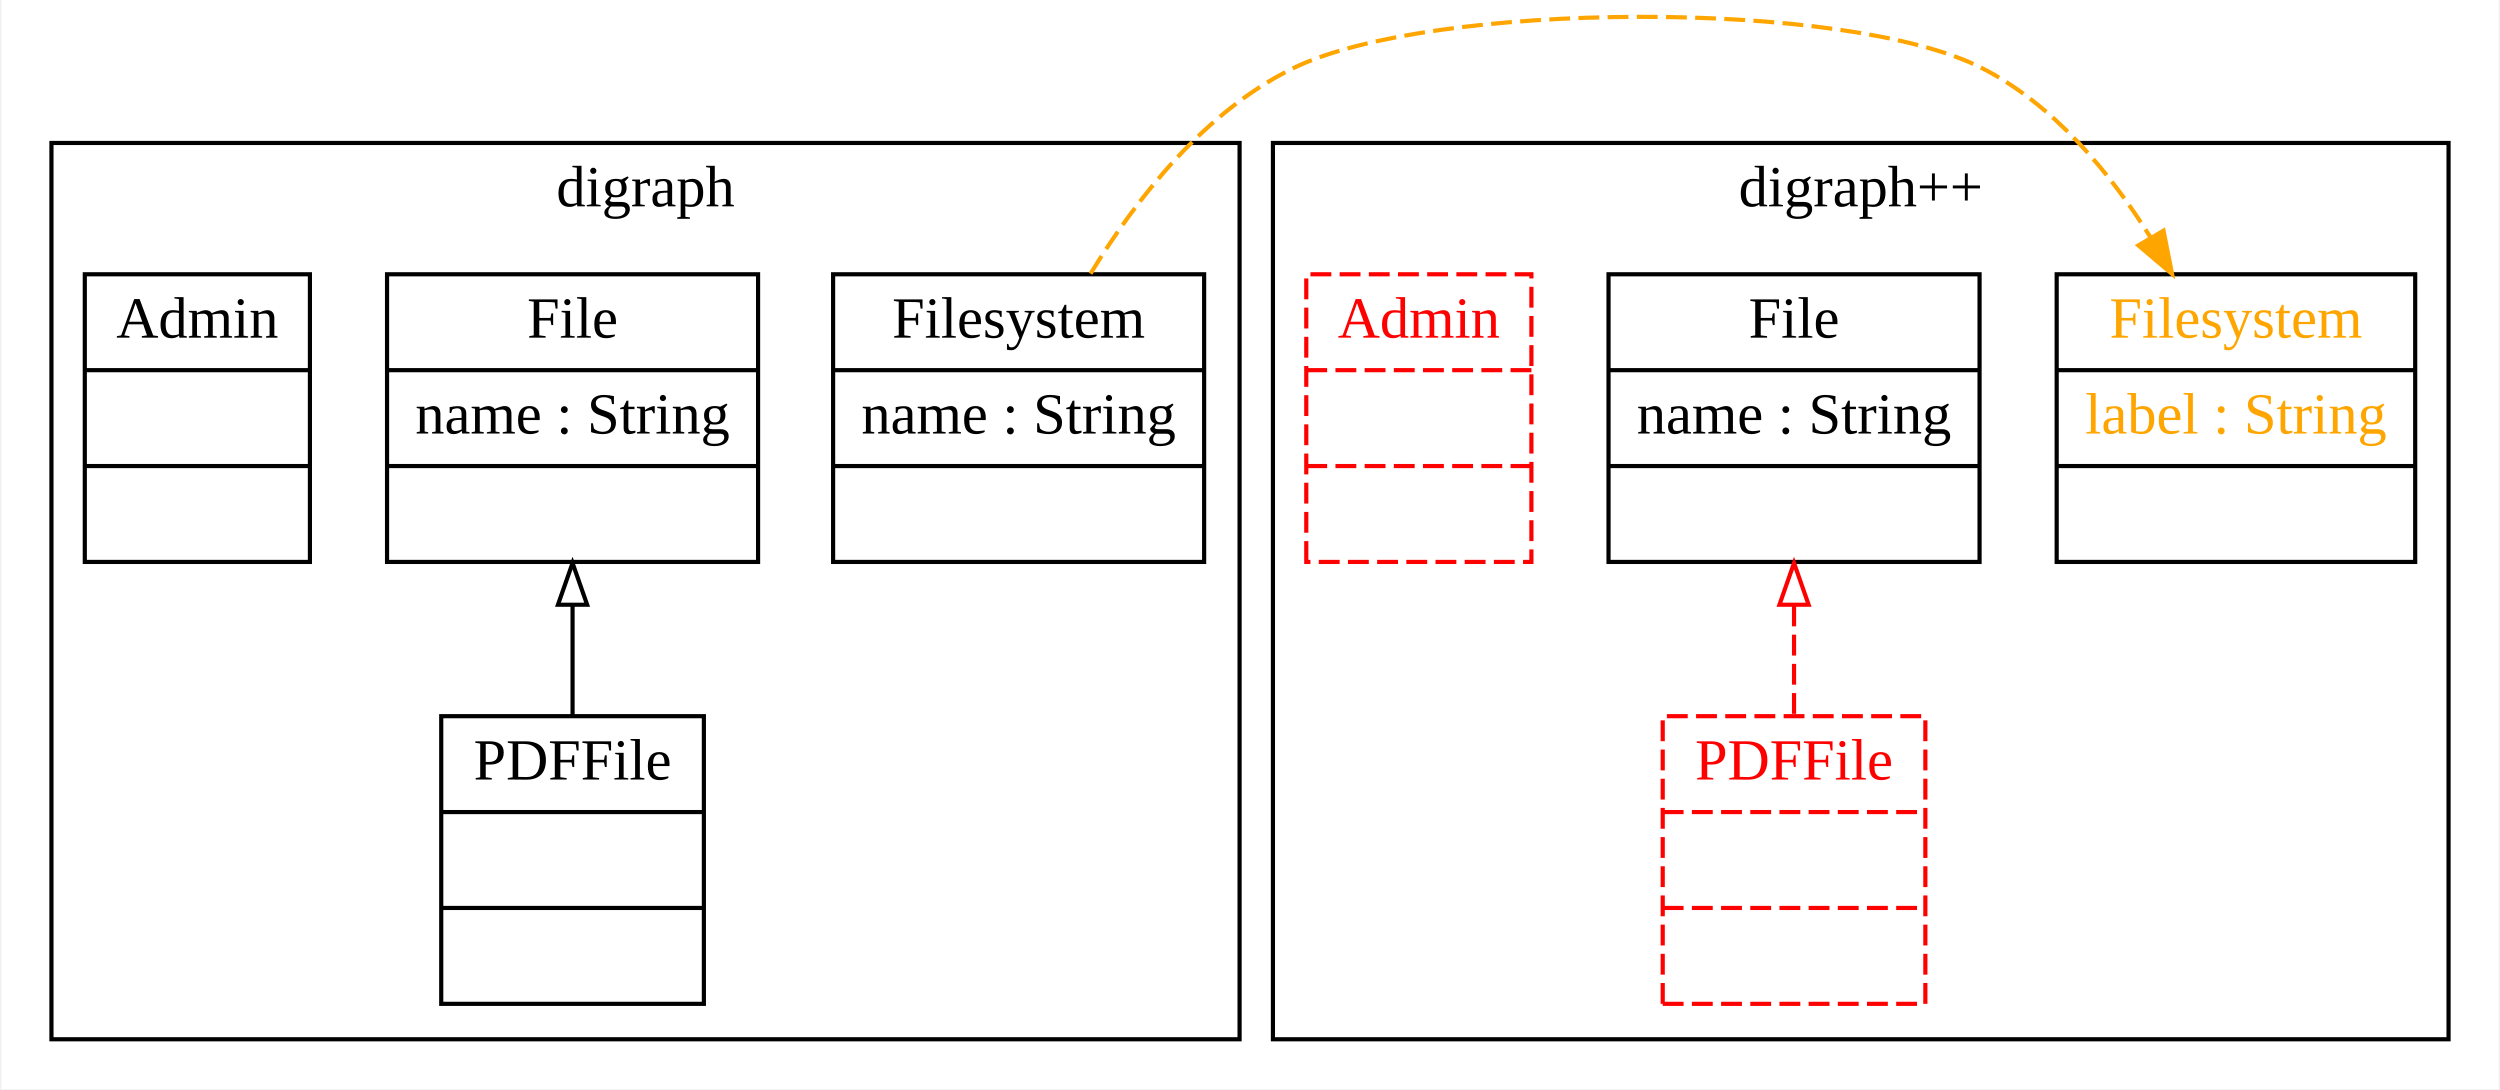
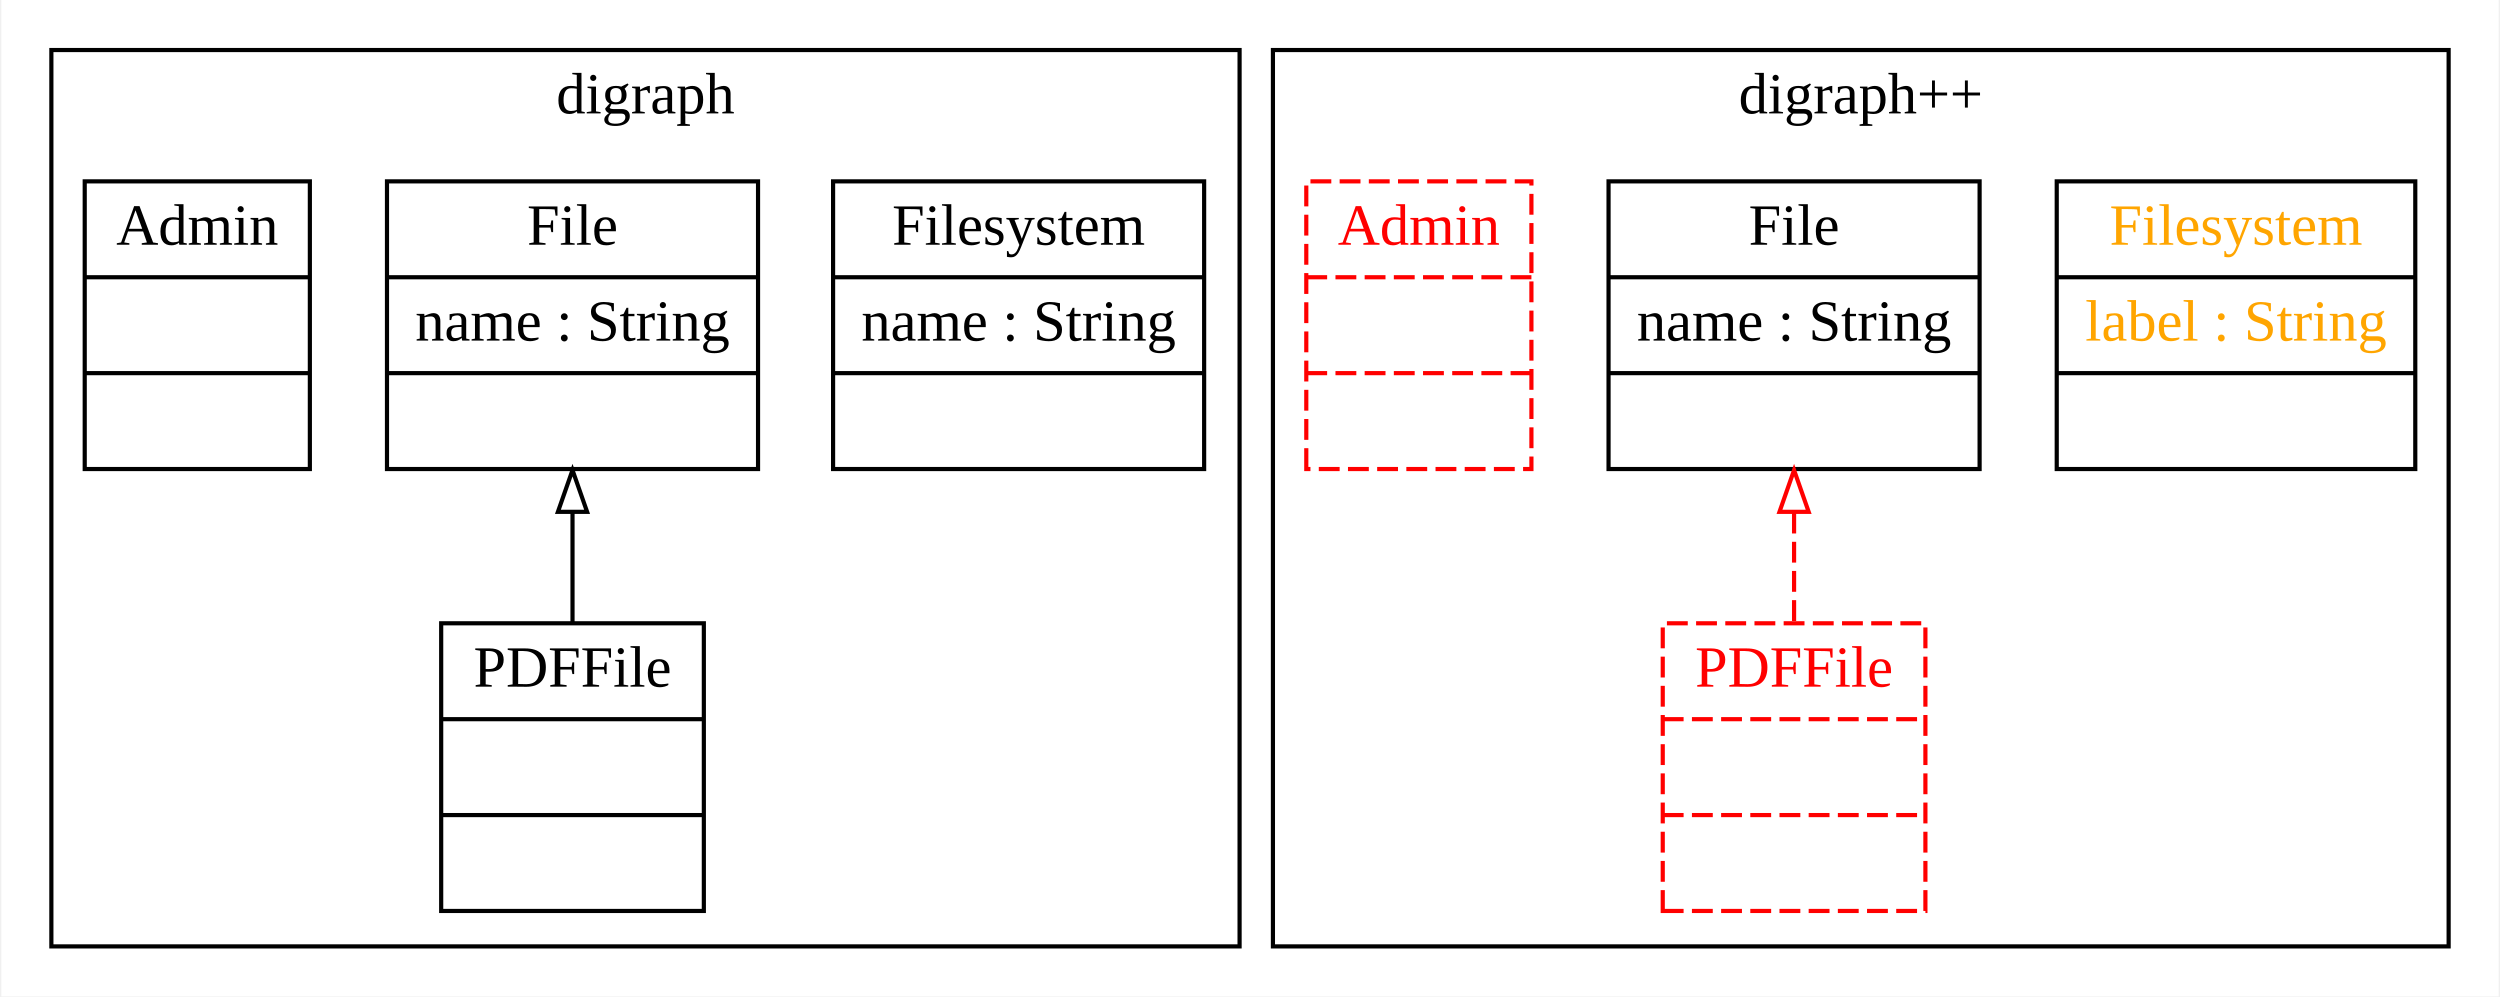
- <svg xmlns="http://www.w3.org/2000/svg" width="700px" height="305px" viewBox="0.00 0.00 599.00 261.29">
-   <g id="graph0" class="graph" transform="scale(1.0 1.0) rotate(0) translate(4 257.293)">
-     <polygon fill="white" stroke="none" points="-4,4 -4,-257.293 595,-257.293 595,4 -4,4" />
-     <g id="clust1" class="cluster">
-       <polygon fill="none" stroke="black" points="8,-8 8,-223 293,-223 293,-8 8,-8" />
-       <text text-anchor="middle" x="150.5" y="-207.8" font-family="Times New Roman,serif" font-size="14.00">digraph</text>
+ <svg xmlns="http://www.w3.org/2000/svg" height="279px" viewBox="0.00 0.00 599.00 239.00" width="700px">
+   <g class="graph" id="graph0" transform="scale(1.0 1.0) rotate(0) translate(4 235)">
+     <polygon fill="white" points="-4,4 -4,-235 595,-235 595,4 -4,4" stroke="none" />
+     <g class="cluster" id="clust1">
+       <polygon fill="none" points="8,-8 8,-223 293,-223 293,-8 8,-8" stroke="black" />
+       <text font-family="Times New Roman,serif" font-size="14.00" text-anchor="middle" x="150.5" y="-207.8">digraph</text>
    </g>
-     <g id="clust2" class="cluster">
-       <polygon fill="none" stroke="black" points="301,-8 301,-223 583,-223 583,-8 301,-8" />
-       <text text-anchor="middle" x="442" y="-207.8" font-family="Times New Roman,serif" font-size="14.00">digraph++</text>
+     <g class="cluster" id="clust2">
+       <polygon fill="none" points="301,-8 301,-223 583,-223 583,-8 301,-8" stroke="black" />
+       <text font-family="Times New Roman,serif" font-size="14.00" text-anchor="middle" x="442" y="-207.8">digraph++</text>
    </g>
-     <g id="node1" class="node">
-       <polygon fill="none" stroke="black" points="195.5,-122.5 195.5,-191.5 284.5,-191.5 284.5,-122.5 195.5,-122.5" />
-       <text text-anchor="middle" x="240" y="-176.3" font-family="Times New Roman,serif" font-size="14.00">Filesystem</text>
-       <polyline fill="none" stroke="black" points="195.5,-168.5 284.5,-168.5 " />
-       <text text-anchor="middle" x="240" y="-153.3" font-family="Times New Roman,serif" font-size="14.00">name : String</text>
-       <polyline fill="none" stroke="black" points="195.5,-145.5 284.5,-145.5 " />
-       <text text-anchor="middle" x="240" y="-130.3" font-family="Times New Roman,serif" font-size="14.00"> </text>
+     <g class="node" id="node1">
+       <polygon fill="none" points="195.5,-122.5 195.5,-191.5 284.5,-191.5 284.5,-122.5 195.5,-122.5" stroke="black" />
+       <text font-family="Times New Roman,serif" font-size="14.00" text-anchor="middle" x="240" y="-176.3">Filesystem</text>
+       <polyline fill="none" points="195.5,-168.5 284.5,-168.5 " stroke="black" />
+       <text font-family="Times New Roman,serif" font-size="14.00" text-anchor="middle" x="240" y="-153.3">name : String</text>
+       <polyline fill="none" points="195.5,-145.5 284.5,-145.5 " stroke="black" />
+       <text font-family="Times New Roman,serif" font-size="14.00" text-anchor="middle" x="240" y="-130.3"> </text>
    </g>
-     <g id="node5" class="node">
-       <polygon fill="none" stroke="black" points="489,-122.5 489,-191.5 575,-191.5 575,-122.5 489,-122.5" />
-       <text text-anchor="middle" x="532" y="-176.3" font-family="Times New Roman,serif" font-size="14.00" fill="orange">Filesystem</text>
-       <polyline fill="none" stroke="black" points="489,-168.5 575,-168.5 " />
-       <text text-anchor="middle" x="532" y="-153.3" font-family="Times New Roman,serif" font-size="14.00" fill="orange">label : String</text>
-       <polyline fill="none" stroke="black" points="489,-145.5 575,-145.5 " />
-       <text text-anchor="middle" x="532" y="-130.3" font-family="Times New Roman,serif" font-size="14.00" fill="orange"> </text>
+     <g class="node" id="node2">
+       <polygon fill="none" points="88.5,-122.5 88.5,-191.5 177.5,-191.5 177.5,-122.5 88.5,-122.5" stroke="black" />
+       <text font-family="Times New Roman,serif" font-size="14.00" text-anchor="middle" x="133" y="-176.3">File</text>
+       <polyline fill="none" points="88.5,-168.5 177.5,-168.5 " stroke="black" />
+       <text font-family="Times New Roman,serif" font-size="14.00" text-anchor="middle" x="133" y="-153.3">name : String</text>
+       <polyline fill="none" points="88.5,-145.5 177.5,-145.5 " stroke="black" />
+       <text font-family="Times New Roman,serif" font-size="14.00" text-anchor="middle" x="133" y="-130.3"> </text>
    </g>
-     <g id="edge3" class="edge">
-       <path fill="none" stroke="orange" stroke-dasharray="5,2" d="M257.249,-191.649C268.407,-209.95 284.816,-230.704 306,-241 338.978,-257.028 438.332,-257.65 471,-241 488.207,-232.23 501.696,-216.085 511.566,-200.274" />
-       <polygon fill="orange" stroke="orange" points="514.63,-201.97 516.677,-191.575 508.594,-198.424 514.63,-201.97" />
+     <g class="node" id="node3">
+       <polygon fill="none" points="101.5,-16.5 101.5,-85.5 164.5,-85.5 164.5,-16.5 101.5,-16.5" stroke="black" />
+       <text font-family="Times New Roman,serif" font-size="14.00" text-anchor="middle" x="133" y="-70.3">PDFFile</text>
+       <polyline fill="none" points="101.5,-62.5 164.5,-62.5 " stroke="black" />
+       <text font-family="Times New Roman,serif" font-size="14.00" text-anchor="middle" x="133" y="-47.3"> </text>
+       <polyline fill="none" points="101.5,-39.5 164.5,-39.5 " stroke="black" />
+       <text font-family="Times New Roman,serif" font-size="14.00" text-anchor="middle" x="133" y="-24.3"> </text>
    </g>
-     <g id="node2" class="node">
-       <polygon fill="none" stroke="black" points="88.5,-122.5 88.5,-191.5 177.5,-191.5 177.5,-122.5 88.5,-122.5" />
-       <text text-anchor="middle" x="133" y="-176.3" font-family="Times New Roman,serif" font-size="14.00">File</text>
-       <polyline fill="none" stroke="black" points="88.5,-168.5 177.5,-168.5 " />
-       <text text-anchor="middle" x="133" y="-153.3" font-family="Times New Roman,serif" font-size="14.00">name : String</text>
-       <polyline fill="none" stroke="black" points="88.5,-145.5 177.5,-145.5 " />
-       <text text-anchor="middle" x="133" y="-130.3" font-family="Times New Roman,serif" font-size="14.00"> </text>
+     <g class="edge" id="edge1">
+       <path d="M133,-112.052C133,-103.199 133,-94.027 133,-85.596" fill="none" stroke="black" />
+       <polygon fill="none" points="129.5,-112.234 133,-122.234 136.5,-112.234 129.5,-112.234" stroke="black" />
    </g>
-     <g id="node3" class="node">
-       <polygon fill="none" stroke="black" points="101.5,-16.5 101.5,-85.5 164.5,-85.5 164.5,-16.5 101.5,-16.5" />
-       <text text-anchor="middle" x="133" y="-70.3" font-family="Times New Roman,serif" font-size="14.00">PDFFile</text>
-       <polyline fill="none" stroke="black" points="101.5,-62.5 164.5,-62.5 " />
-       <text text-anchor="middle" x="133" y="-47.3" font-family="Times New Roman,serif" font-size="14.00"> </text>
-       <polyline fill="none" stroke="black" points="101.5,-39.5 164.5,-39.5 " />
-       <text text-anchor="middle" x="133" y="-24.3" font-family="Times New Roman,serif" font-size="14.00"> </text>
+     <g class="node" id="node4">
+       <polygon fill="none" points="16,-122.5 16,-191.5 70,-191.5 70,-122.5 16,-122.5" stroke="black" />
+       <text font-family="Times New Roman,serif" font-size="14.00" text-anchor="middle" x="43" y="-176.3">Admin</text>
+       <polyline fill="none" points="16,-168.5 70,-168.5 " stroke="black" />
+       <text font-family="Times New Roman,serif" font-size="14.00" text-anchor="middle" x="43" y="-153.3"> </text>
+       <polyline fill="none" points="16,-145.5 70,-145.5 " stroke="black" />
+       <text font-family="Times New Roman,serif" font-size="14.00" text-anchor="middle" x="43" y="-130.3"> </text>
    </g>
-     <g id="edge1" class="edge">
-       <path fill="none" stroke="black" d="M133,-112.052C133,-103.199 133,-94.027 133,-85.596" />
-       <polygon fill="none" stroke="black" points="129.5,-112.234 133,-122.234 136.5,-112.234 129.5,-112.234" />
+     <g class="node" id="node5">
+       <polygon fill="none" points="489,-122.5 489,-191.5 575,-191.5 575,-122.5 489,-122.5" stroke="black" />
+       <text fill="orange" font-family="Times New Roman,serif" font-size="14.00" text-anchor="middle" x="532" y="-176.3">Filesystem</text>
+       <polyline fill="none" points="489,-168.5 575,-168.5 " stroke="black" />
+       <text fill="orange" font-family="Times New Roman,serif" font-size="14.00" text-anchor="middle" x="532" y="-153.3">label : String</text>
+       <polyline fill="none" points="489,-145.5 575,-145.5 " stroke="black" />
+       <text fill="orange" font-family="Times New Roman,serif" font-size="14.00" text-anchor="middle" x="532" y="-130.3"> </text>
    </g>
-     <g id="node4" class="node">
-       <polygon fill="none" stroke="black" points="16,-122.5 16,-191.5 70,-191.5 70,-122.5 16,-122.5" />
-       <text text-anchor="middle" x="43" y="-176.3" font-family="Times New Roman,serif" font-size="14.00">Admin</text>
-       <polyline fill="none" stroke="black" points="16,-168.5 70,-168.5 " />
-       <text text-anchor="middle" x="43" y="-153.3" font-family="Times New Roman,serif" font-size="14.00"> </text>
-       <polyline fill="none" stroke="black" points="16,-145.5 70,-145.5 " />
-       <text text-anchor="middle" x="43" y="-130.3" font-family="Times New Roman,serif" font-size="14.00"> </text>
+     <g class="node" id="node6">
+       <polygon fill="none" points="381.5,-122.5 381.5,-191.5 470.5,-191.5 470.5,-122.5 381.5,-122.5" stroke="black" />
+       <text font-family="Times New Roman,serif" font-size="14.00" text-anchor="middle" x="426" y="-176.3">File</text>
+       <polyline fill="none" points="381.5,-168.5 470.5,-168.5 " stroke="black" />
+       <text font-family="Times New Roman,serif" font-size="14.00" text-anchor="middle" x="426" y="-153.3">name : String</text>
+       <polyline fill="none" points="381.5,-145.5 470.5,-145.5 " stroke="black" />
+       <text font-family="Times New Roman,serif" font-size="14.00" text-anchor="middle" x="426" y="-130.3"> </text>
    </g>
-     <g id="node6" class="node">
-       <polygon fill="none" stroke="black" points="381.5,-122.5 381.5,-191.5 470.5,-191.5 470.5,-122.5 381.5,-122.5" />
-       <text text-anchor="middle" x="426" y="-176.3" font-family="Times New Roman,serif" font-size="14.00">File</text>
-       <polyline fill="none" stroke="black" points="381.5,-168.5 470.5,-168.5 " />
-       <text text-anchor="middle" x="426" y="-153.3" font-family="Times New Roman,serif" font-size="14.00">name : String</text>
-       <polyline fill="none" stroke="black" points="381.5,-145.5 470.5,-145.5 " />
-       <text text-anchor="middle" x="426" y="-130.3" font-family="Times New Roman,serif" font-size="14.00"> </text>
+     <g class="node" id="node7">
+       <polygon fill="none" points="394.5,-16.5 394.5,-85.5 457.5,-85.5 457.5,-16.5 394.5,-16.5" stroke="red" stroke-dasharray="5,2" />
+       <text fill="red" font-family="Times New Roman,serif" font-size="14.00" text-anchor="middle" x="426" y="-70.3">PDFFile</text>
+       <polyline fill="none" points="394.5,-62.5 457.5,-62.5 " stroke="red" stroke-dasharray="5,2" />
+       <text fill="red" font-family="Times New Roman,serif" font-size="14.00" text-anchor="middle" x="426" y="-47.3"> </text>
+       <polyline fill="none" points="394.5,-39.5 457.5,-39.5 " stroke="red" stroke-dasharray="5,2" />
+       <text fill="red" font-family="Times New Roman,serif" font-size="14.00" text-anchor="middle" x="426" y="-24.3"> </text>
    </g>
-     <g id="node7" class="node">
-       <polygon fill="none" stroke="red" stroke-dasharray="5,2" points="394.5,-16.5 394.5,-85.5 457.5,-85.5 457.5,-16.5 394.5,-16.5" />
-       <text text-anchor="middle" x="426" y="-70.3" font-family="Times New Roman,serif" font-size="14.00" fill="red">PDFFile</text>
-       <polyline fill="none" stroke="red" stroke-dasharray="5,2" points="394.5,-62.5 457.5,-62.5 " />
-       <text text-anchor="middle" x="426" y="-47.3" font-family="Times New Roman,serif" font-size="14.00" fill="red"> </text>
-       <polyline fill="none" stroke="red" stroke-dasharray="5,2" points="394.5,-39.5 457.5,-39.5 " />
-       <text text-anchor="middle" x="426" y="-24.3" font-family="Times New Roman,serif" font-size="14.00" fill="red"> </text>
+     <g class="edge" id="edge2">
+       <path d="M426,-112.052C426,-103.199 426,-94.027 426,-85.596" fill="none" stroke="red" stroke-dasharray="5,2" />
+       <polygon fill="none" points="422.5,-112.234 426,-122.234 429.5,-112.234 422.5,-112.234" stroke="red" />
    </g>
-     <g id="edge2" class="edge">
-       <path fill="none" stroke="red" stroke-dasharray="5,2" d="M426,-112.052C426,-103.199 426,-94.027 426,-85.596" />
-       <polygon fill="none" stroke="red" points="422.5,-112.234 426,-122.234 429.5,-112.234 422.5,-112.234" />
-     </g>
-     <g id="node8" class="node">
-       <polygon fill="none" stroke="red" stroke-dasharray="5,2" points="309,-122.5 309,-191.5 363,-191.5 363,-122.5 309,-122.5" />
-       <text text-anchor="middle" x="336" y="-176.3" font-family="Times New Roman,serif" font-size="14.00" fill="red">Admin</text>
-       <polyline fill="none" stroke="red" stroke-dasharray="5,2" points="309,-168.5 363,-168.5 " />
-       <text text-anchor="middle" x="336" y="-153.3" font-family="Times New Roman,serif" font-size="14.00" fill="red"> </text>
-       <polyline fill="none" stroke="red" stroke-dasharray="5,2" points="309,-145.5 363,-145.5 " />
-       <text text-anchor="middle" x="336" y="-130.3" font-family="Times New Roman,serif" font-size="14.00" fill="red"> </text>
+     <g class="node" id="node8">
+       <polygon fill="none" points="309,-122.5 309,-191.5 363,-191.5 363,-122.5 309,-122.5" stroke="red" stroke-dasharray="5,2" />
+       <text fill="red" font-family="Times New Roman,serif" font-size="14.00" text-anchor="middle" x="336" y="-176.3">Admin</text>
+       <polyline fill="none" points="309,-168.5 363,-168.5 " stroke="red" stroke-dasharray="5,2" />
+       <text fill="red" font-family="Times New Roman,serif" font-size="14.00" text-anchor="middle" x="336" y="-153.3"> </text>
+       <polyline fill="none" points="309,-145.5 363,-145.5 " stroke="red" stroke-dasharray="5,2" />
+       <text fill="red" font-family="Times New Roman,serif" font-size="14.00" text-anchor="middle" x="336" y="-130.3"> </text>
    </g>
  </g>
</svg>
